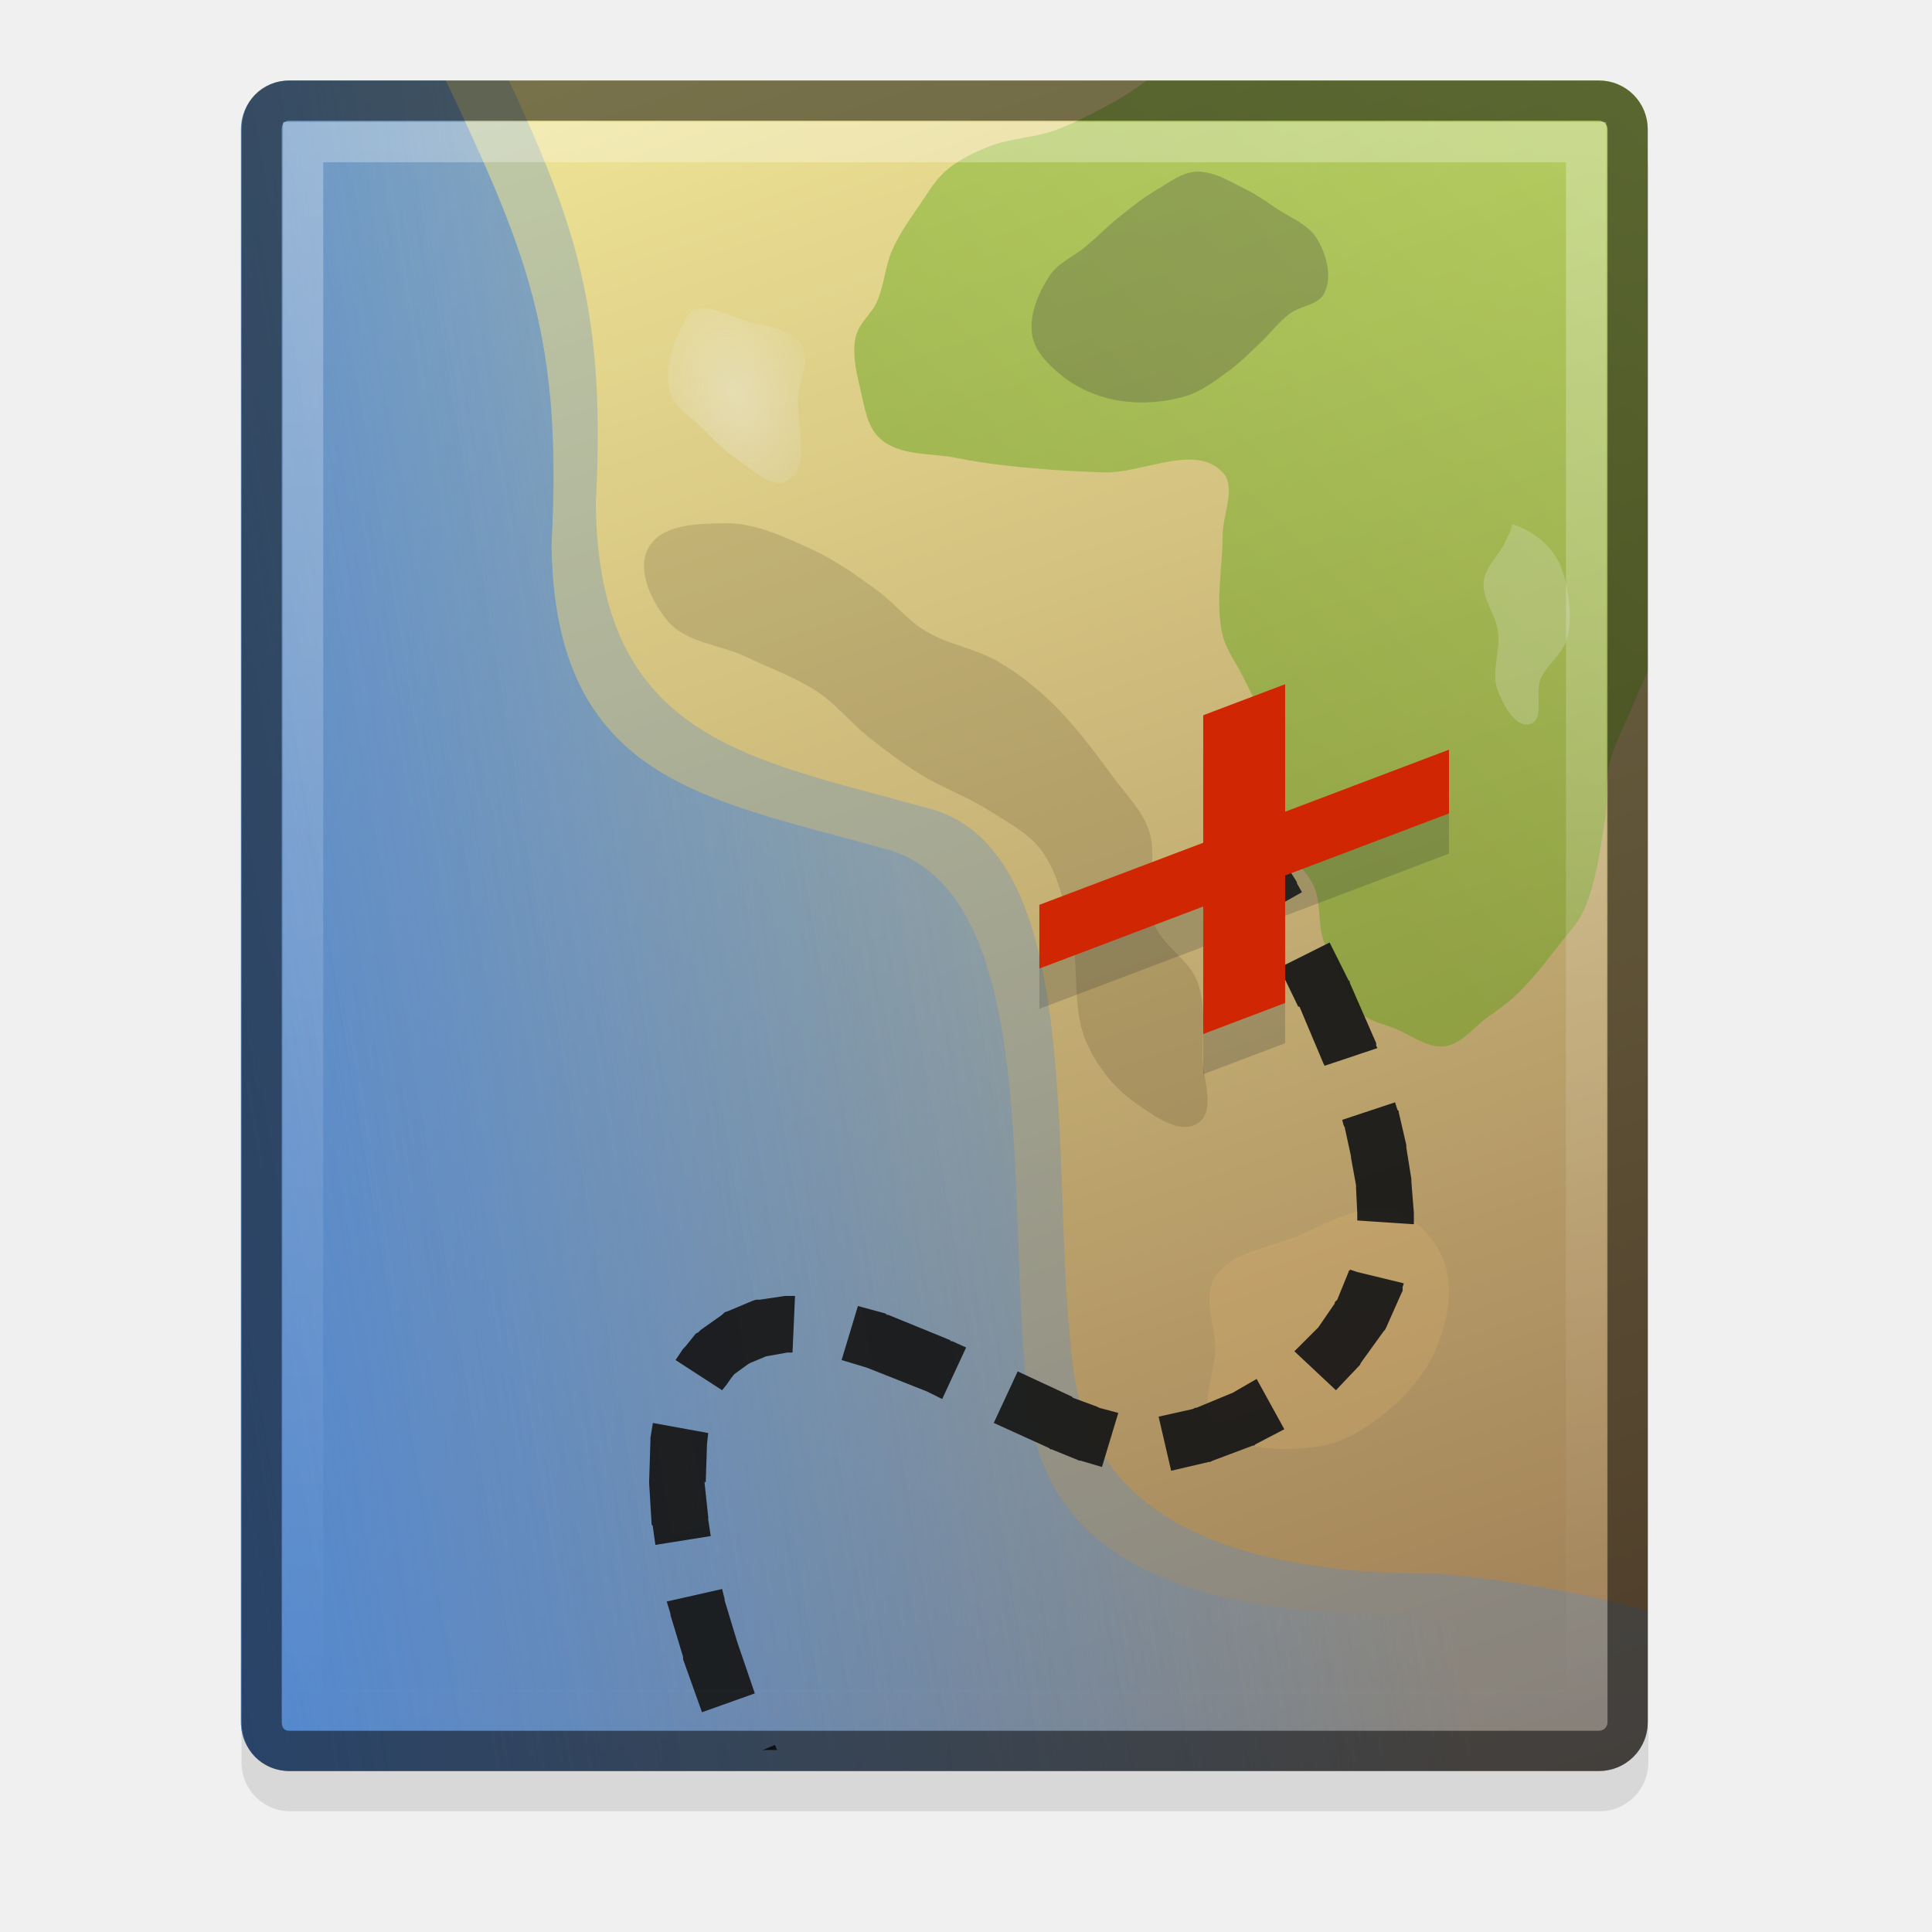
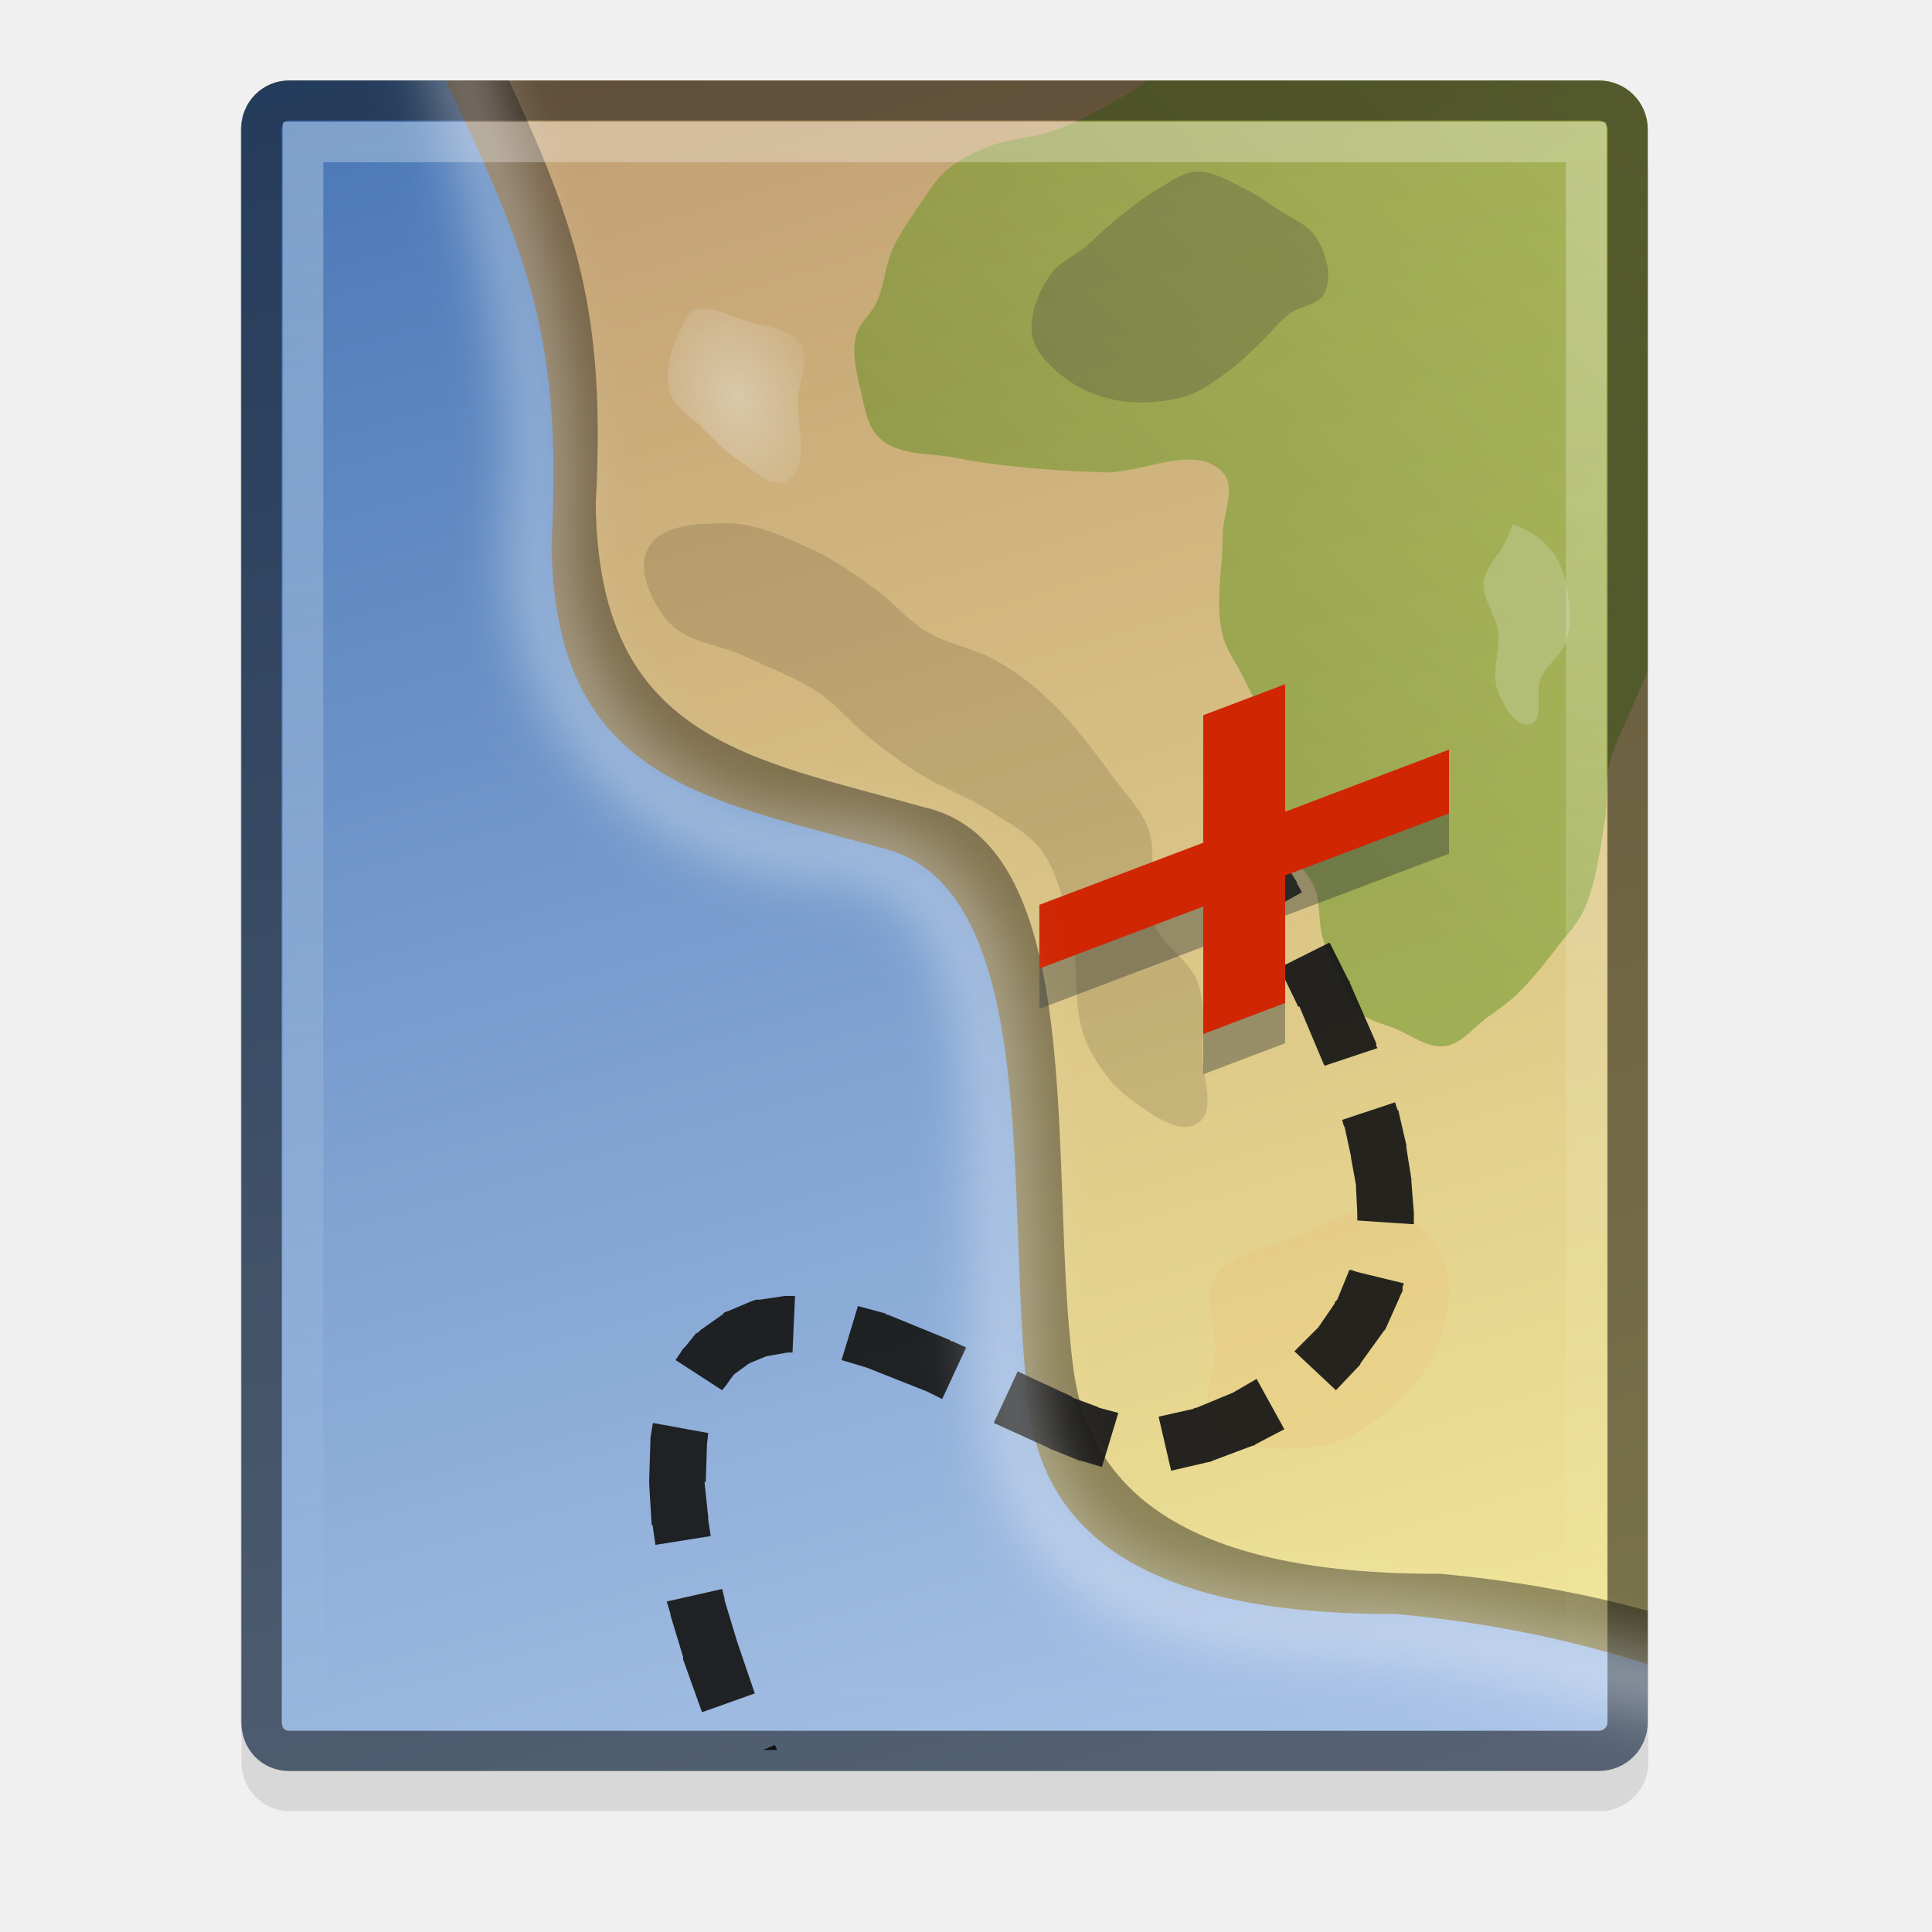
- <svg xmlns="http://www.w3.org/2000/svg" xmlns:xlink="http://www.w3.org/1999/xlink" viewBox="0 0 48 48" id="svg2" version="1.1">
+ <svg xmlns="http://www.w3.org/2000/svg" xmlns:xlink="http://www.w3.org/1999/xlink" version="1.1" id="svg2" viewBox="0 0 48 48">
  <defs id="defs4">
    <linearGradient id="linearGradient4493">
-       <stop id="stop4495" offset="0" style="stop-color:#5288d1;stop-opacity:1;" />
-       <stop id="stop4497" offset="1" style="stop-color:#5288d1;stop-opacity:0;" />
+       <stop style="stop-color:#2c61a7;stop-opacity:1" offset="0" id="stop4495" />
+       <stop style="stop-color:#acc5e8;stop-opacity:1" offset="1" id="stop4497" />
    </linearGradient>
-     <linearGradient id="1" y1="3" x1="40" y2="42.969" x2="39.906" gradientUnits="userSpaceOnUse">
-       <stop stop-color="#fff" id="stop12" />
-       <stop offset="1" stop-color="#fff" stop-opacity="0" id="stop14" />
-     </linearGradient>
-     <linearGradient id="linearGradient5643">
-       <stop id="stop5645" style="stop-color:#d22929;stop-opacity:1" offset="0" />
-       <stop id="stop5647" style="stop-color:#cc0000;stop-opacity:1" offset="1" />
+     <linearGradient gradientUnits="userSpaceOnUse" x2="39.906" y2="42.969" x1="40" y1="3" id="1">
+       <stop id="stop12" stop-color="#fff" />
+       <stop id="stop14" stop-opacity="0" stop-color="#fff" offset="1" />
    </linearGradient>
    <linearGradient id="linearGradient5620">
-       <stop id="stop5622" style="stop-color:#eeeeec;stop-opacity:1" offset="0" />
-       <stop id="stop5624" style="stop-color:#eeeeec;stop-opacity:0" offset="1" />
+       <stop offset="0" style="stop-color:#eeeeec;stop-opacity:1" id="stop5622" />
+       <stop offset="1" style="stop-color:#eeeeec;stop-opacity:0" id="stop5624" />
    </linearGradient>
    <linearGradient id="linearGradient5590">
-       <stop id="stop5592" style="stop-color:#89e034;stop-opacity:1" offset="0" />
-       <stop id="stop5594" style="stop-color:#4e9a06;stop-opacity:1" offset="1" />
+       <stop offset="0" style="stop-color:#89e034;stop-opacity:1" id="stop5592" />
+       <stop offset="1" style="stop-color:#418105;stop-opacity:1" id="stop5594" />
    </linearGradient>
    <linearGradient id="linearGradient10263">
-       <stop id="stop10265" style="stop-color:#8c6647;stop-opacity:1" offset="0" />
-       <stop id="stop10267" style="stop-color:#f7ef9c;stop-opacity:1" offset="1" />
+       <stop offset="0" style="stop-color:#b28867;stop-opacity:1" id="stop10265" />
+       <stop offset="1" style="stop-color:#f7ef9c;stop-opacity:1" id="stop10267" />
    </linearGradient>
    <mask id="mask5560">
-       <rect width="32" height="32" rx="5" x="0" y="-1.7382812e-05" id="rect5562" style="fill:#eeeeec;fill-opacity:1;stroke:none" />
+       <rect style="fill:#eeeeec;fill-opacity:1;stroke:none" id="rect5562" y="-1.7382812e-05" x="0" rx="5" height="32" width="32" />
    </mask>
-     <linearGradient gradientTransform="translate(-46.10169,8.762113)" x1="17.857" y1="7.213" x2="20.782" y2="14.112" id="linearGradient5649" xlink:href="#linearGradient5643" gradientUnits="userSpaceOnUse" />
-     <linearGradient gradientUnits="userSpaceOnUse" y2="-5.022" x2="19.074" y1="54.101" x1="39.551" id="linearGradient4415" xlink:href="#linearGradient10263" />
-     <linearGradient y2="15.48" x2="17.557" y1="-1.204" x1="33.016" gradientTransform="matrix(1.210644,0,0,1.281466,7.259394,-3)" gradientUnits="userSpaceOnUse" id="linearGradient4422" xlink:href="#linearGradient5590" />
-     <radialGradient r="1.705" fy="6.597" fx="8.476" cy="6.597" cx="8.476" gradientTransform="matrix(1.379756,-0.4090773,0.6016387,2.029236,2.630974,-0.08698869)" gradientUnits="userSpaceOnUse" id="radialGradient4438" xlink:href="#linearGradient5620" />
-     <mask id="mask4489" maskUnits="userSpaceOnUse">
-       <rect id="rect4491" ry="1.209" height="42" rx="1.209" y="2" x="5.986" width="34.951" style="fill:#ffffff;fill-opacity:1" />
+     <linearGradient xlink:href="#linearGradient10263" id="linearGradient4415" x1="19.618" y1="-14.848" x2="39.006" y2="48.063" gradientUnits="userSpaceOnUse" />
+     <linearGradient xlink:href="#linearGradient5590" id="linearGradient4422" gradientUnits="userSpaceOnUse" gradientTransform="matrix(1.210644,0,0,1.281466,7.259394,-3)" x1="33.016" y1="-1.204" x2="17.557" y2="15.48" />
+     <radialGradient xlink:href="#linearGradient5620" id="radialGradient4438" gradientUnits="userSpaceOnUse" gradientTransform="matrix(1.379756,-0.4090773,0.6016387,2.029236,2.630974,-0.08698869)" cx="8.476" cy="6.597" fx="8.476" fy="6.597" r="1.705" />
+     <mask maskUnits="userSpaceOnUse" id="mask4489">
+       <rect style="fill:#ffffff;fill-opacity:1" width="34.951" x="5.986" y="2" rx="1.209" height="42" ry="1.209" id="rect4491" />
    </mask>
-     <linearGradient gradientUnits="userSpaceOnUse" y2="33" x2="35" y1="38" x1="5" id="linearGradient4499" xlink:href="#linearGradient4493" />
+     <linearGradient xlink:href="#linearGradient4493" id="linearGradient4499" x1="2.966" y1="-11.424" x2="20.356" y2="49.068" gradientUnits="userSpaceOnUse" />
+     <filter height="1.084" y="-0.042" width="1.113" x="-0.056" id="filter4221" style="color-interpolation-filters:sRGB">
+       <feGaussianBlur id="feGaussianBlur4223" stdDeviation="0.743" />
+     </filter>
+     <clipPath id="clipPath4227" clipPathUnits="userSpaceOnUse">
+       <rect style="fill:#ffffff;fill-opacity:1" width="34.951" x="5.986" y="2" rx="1.209" height="42" ry="1.209" id="rect4229" />
+     </clipPath>
  </defs>
-   <rect width="34.951" x="6" opacity="0.1" y="3" rx="1.209" height="42" ry="1.209" id="rect16" />
-   <rect fill="url(#0)" style="fill:url(#linearGradient4415);fill-opacity:1" width="34.951" x="5.986" y="2" rx="1.209" height="42" ry="1.209" id="rect18" />
-   <path style="opacity:0.129;fill:#140d00;fill-opacity:1;stroke:none" id="path5613" d="m 24.799,16.437 c 0.48,0.279 0.926,0.628 1.33,1.018 0.589,0.57 1.079,1.245 1.571,1.909 0.302,0.408 0.685,0.783 0.846,1.273 0.238,0.723 -0.134,1.575 0.121,2.291 0.207,0.583 0.877,0.894 1.088,1.475 0.207,0.572 0.118,1.219 0.121,1.831 0.002,0.553 0.335,1.341 -0.096,1.657 -0.456,0.334 -1.133,-0.186 -1.596,-0.509 -0.525,-0.366 -0.953,-0.922 -1.209,-1.527 -0.347,-0.822 -0.151,-1.801 -0.363,-2.673 -0.171,-0.702 -0.308,-1.459 -0.725,-2.036 -0.332,-0.459 -0.861,-0.718 -1.33,-1.018 -0.539,-0.345 -1.149,-0.554 -1.692,-0.891 -0.448,-0.278 -0.874,-0.595 -1.288,-0.927 -0.434,-0.347 -0.791,-0.801 -1.25,-1.11 C 19.765,16.822 19.121,16.599 18.514,16.31 17.873,16.004 17.043,15.976 16.58,15.419 16.194,14.953 15.818,14.18 16.096,13.637 c 0.321,-0.626 1.259,-0.628 1.934,-0.636 0.733,-0.009 1.442,0.331 2.115,0.636 0.581,0.263 1.112,0.64 1.632,1.018 0.424,0.309 0.763,0.745 1.209,1.018 0.562,0.345 1.243,0.432 1.813,0.764 z" />
-   <path style="opacity:0.2;fill:#e9b96e;fill-opacity:1;stroke:none" id="path5609" d="m 33.933,30.05 c -0.589,0.109 -1.12,0.403 -1.662,0.64 -0.709,0.311 -1.674,0.402 -2.078,1.025 -0.333,0.513 -5e-6,1.195 -8e-6,1.793 -3e-6,0.64 -0.435,1.422 -8e-6,1.921 0.545,0.625 1.685,0.629 2.544,0.512 0.66,-0.09 1.256,-0.483 1.75,-0.897 0.541,-0.453 1.007,-1.027 1.247,-1.665 0.243,-0.647 0.382,-1.403 0.139,-2.049 -0.204,-0.542 -0.679,-1.047 -1.247,-1.281 -0.211,-0.087 -0.466,-0.042 -0.693,-2.5e-5 z" />
-   <g mask="url(#mask4489)" id="g4458">
-     <path id="path4434" d="m 11.723,0.041 c 2.335,4.942 3.376,6.96 3.079,12.471 0.061,5.877 3.828,6.327 8.16,7.544 4.137,0.944 3.07,9.048 3.695,13.857 0.344,2.967 2.582,5.211 9.122,5.187 7.045,0.652 9.829,3.009 14.743,4.513 L 44.518,61.319 -2.134,58.086 C -2.975,38.687 -3.788,19.287 -4.597,-0.113 l 3.541,-10.162 z" style="fill:#5288d1;fill-rule:evenodd;stroke:none;stroke-width:1px;stroke-linecap:butt;stroke-linejoin:miter;stroke-opacity:1;opacity:0.3" />
-     <path style="fill:url(#linearGradient4499);fill-rule:evenodd;stroke:none;stroke-width:1px;stroke-linecap:butt;stroke-linejoin:miter;stroke-opacity:1;fill-opacity:1" d="M 10.624,1.04 C 12.958,5.982 14,8 13.703,13.512 c 0.061,5.877 3.828,6.327 8.16,7.544 C 26,22 24.933,30.104 25.558,34.913 c 0.344,2.967 2.582,5.211 9.122,5.187 7.045,0.652 9.829,3.009 14.743,4.513 L 43.418,62.319 -3.233,59.086 C -4.075,39.687 -4.887,20.287 -5.697,0.886 l 3.541,-10.162 z" id="path4417" />
-     <path d="m 32.721,-3 c -0.157,0.114 -0.313,0.226 -0.454,0.36 -0.22,0.21 -0.381,0.437 -0.567,0.681 -0.188,0.246 -0.353,0.505 -0.53,0.761 -0.241,0.35 -0.498,0.705 -0.757,1.041 -0.187,0.243 -0.374,0.484 -0.567,0.721 -0.225,0.275 -0.438,0.584 -0.681,0.841 -0.243,0.257 -0.512,0.473 -0.794,0.681 -0.291,0.214 -0.591,0.392 -0.908,0.561 -0.415,0.22 -0.846,0.448 -1.286,0.601 -0.529,0.183 -1.108,0.188 -1.627,0.4 -0.376,0.154 -0.75,0.327 -1.059,0.601 -0.263,0.233 -0.441,0.547 -0.643,0.841 -0.244,0.356 -0.506,0.723 -0.681,1.121 -0.176,0.401 -0.201,0.881 -0.378,1.281 -0.143,0.323 -0.453,0.534 -0.53,0.881 -0.091,0.411 0.015,0.873 0.113,1.281 0.107,0.444 0.163,0.943 0.492,1.241 0.49,0.444 1.258,0.351 1.892,0.481 0.436,0.089 0.883,0.152 1.324,0.2 0.784,0.085 1.557,0.137 2.346,0.16 0.974,0.029 2.262,-0.729 2.951,0 0.346,0.366 0,1.044 0,1.562 0,0.833 -0.195,1.675 0,2.483 0.095,0.395 0.359,0.716 0.53,1.081 0.187,0.402 0.444,0.803 0.53,1.241 0.121,0.617 -0.135,1.268 0,1.882 0.089,0.406 0.32,0.769 0.53,1.121 0.199,0.333 0.527,0.562 0.681,0.921 0.173,0.403 0.093,0.902 0.227,1.322 0.111,0.345 0.29,0.64 0.454,0.961 0.145,0.285 0.228,0.623 0.454,0.841 0.233,0.224 0.576,0.28 0.87,0.4 0.409,0.167 0.814,0.499 1.248,0.441 0.412,-0.055 0.715,-0.475 1.059,-0.721 0.248,-0.177 0.497,-0.348 0.719,-0.561 0.393,-0.377 0.724,-0.807 1.059,-1.241 0.209,-0.271 0.463,-0.526 0.605,-0.841 0.312,-0.694 0.405,-1.486 0.53,-2.243 0.076,-0.461 0.005,-0.948 0.113,-1.402 0.135,-0.567 0.434,-1.061 0.643,-1.602 0.187,-0.484 0.464,-0.93 0.567,-1.442 0.11,-0.545 0.036,-1.126 0.076,-1.682 0.046,-0.631 0.084,-1.259 0.189,-1.882 0.064,-0.38 0.114,-0.77 0.265,-1.121 0.132,-0.307 0.348,-0.564 0.53,-0.841 0.17,-0.259 0.317,-0.54 0.53,-0.761 0.227,-0.235 0.525,-0.384 0.794,-0.561 C 43.881,8.896 44.173,8.709 44.487,8.533 44.984,8.254 45.502,8.01 46,7.732 L 46,3.407 C 46,-0.142 43.3,-3 39.947,-3 l -7.226,0 z" id="path5579" style="opacity:0.4;fill:url(#linearGradient4422);fill-opacity:1;stroke:none" />
-     <g id="g4448" transform="translate(57.60469,2.716137)">
-       <path transform="translate(-46.10169,8.762113)" style="color:#000000;font-style:normal;font-variant:normal;font-weight:normal;font-stretch:normal;font-size:medium;line-height:normal;font-family:Sans;-inkscape-font-specification:Sans;text-indent:0;text-align:start;text-decoration:none;text-decoration-line:none;letter-spacing:normal;word-spacing:normal;text-transform:none;direction:ltr;block-progression:tb;writing-mode:lr-tb;baseline-shift:baseline;text-anchor:start;display:inline;overflow:visible;visibility:visible;fill:#171717;fill-opacity:1;stroke:none;stroke-width:1.4;stroke-miterlimit:4;stroke-dasharray:none;marker:none;enable-background:accumulate" id="path5552" mask="url(#mask5560)" d="m 18.938,10.219 0.562,0.938 0.031,0.031 0.094,0.188 1.219,-0.688 -0.125,-0.219 0,-0.031 L 20.125,9.5 Z m 1.344,2.344 0.469,0.969 0.031,0 L 21.375,14.938 21.406,15 22.719,14.562 22.688,14.5 l 0,-0.031 0,-0.031 -0.656,-1.5 0,-0.031 L 22,12.875 21.531,11.938 Z m 1.562,3.781 0.031,0.125 0.031,0.062 0.156,0.719 0,0.031 0.125,0.688 0,0.062 0.031,0.625 0,0.094 0,0.094 1.406,0.094 0,-0.188 0,-0.031 0,-0.062 -0.062,-0.781 0,-0.031 0,-0.031 -0.125,-0.781 0,-0.031 0,-0.031 -0.188,-0.812 0,-0.031 -0.031,-0.031 -0.062,-0.188 z m 0.188,3.75 -0.031,0 0,0.031 -0.281,0.688 -0.062,0.062 0,0.031 L 21.25,21.5 l -0.094,0.094 -0.5,0.5 L 21.688,23.062 22.25,22.469 22.281,22.438 22.312,22.375 22.875,21.594 22.906,21.562 22.938,21.5 l 0.375,-0.844 0.031,-0.062 0,-0.094 L 23.375,20.406 22.219,20.125 22.031,20.062 Z M 7.375,20.812 l -0.094,0 -0.094,0.031 -0.594,0.25 L 6.5,21.125 l -0.062,0.062 -0.531,0.375 -0.062,0.062 -0.062,0.031 -0.25,0.312 L 5.5,22 5.469,22.031 5.281,22.312 6.438,23.062 6.562,22.906 6.625,22.812 6.719,22.688 6.75,22.656 l 0.344,-0.25 0.062,-0.031 0.375,-0.156 0.531,-0.094 0.125,0 0.062,-1.406 -0.094,0 -0.062,0 -0.094,0 z m 2.031,1.5 0.625,0.188 1.5,0.594 0.062,0.031 0.312,0.156 L 12.5,22 l -0.344,-0.156 -0.031,0 -0.031,-0.031 -1.531,-0.625 -0.031,0 L 10.5,21.156 9.812,20.969 Z m 3.781,1.562 1.375,0.625 0.031,0.031 0.031,0 0.688,0.281 0.031,0 L 15.875,24.969 16.281,23.625 15.812,23.5 15.75,23.469 15.156,23.25 15.125,23.219 l -1.344,-0.625 z m 5.938,-0.75 -0.906,0.375 -0.031,0 -0.062,0.031 -0.844,0.188 0.312,1.344 0.938,-0.219 0.031,0 0.062,-0.031 1,-0.375 0.031,0 0.031,-0.031 0.719,-0.375 -0.688,-1.25 z m -14.469,1.125 0,0.062 0,0.031 -0.031,0.969 0,0.031 0,0.031 0.062,1.031 0.031,0.031 0,0.031 0.062,0.438 1.375,-0.219 -0.062,-0.406 0,-0.062 L 6,25.344 l 0.031,0 0.031,-0.938 0.031,-0.281 -1.375,-0.25 z m 0.406,4.062 0.094,0.312 0,0.031 0.312,1.031 0,0.031 0,0.031 L 5.938,31.062 7.25,30.594 6.812,29.312 6.5,28.281 6.5,28.25 6.438,28 Z m 1.406,4.094 0.406,1 0,0.031 0.75,1.531 1.25,-0.594 -0.719,-1.5 0,-0.031 L 7.75,31.875 Z" />
-       <path style="opacity:0.23;fill:#2e3436;fill-opacity:1;stroke:none" id="path5651" d="m -27.711,16.054 0,3.168 -4.071,1.542 0,1.584 4.071,-1.542 0,3.168 2.035,-0.771 0,-3.168 4.071,-1.542 0,-1.584 -4.071,1.542 0,-3.168 -2.035,0.771 z" />
-       <path style="fill:#d02604;fill-opacity:1;stroke:none" id="rect5638" d="m -27.711,15.054 0,3.168 -4.071,1.542 0,1.584 4.071,-1.542 0,3.168 2.035,-0.771 0,-3.168 4.071,-1.542 0,-1.584 -4.071,1.542 0,-3.168 -2.035,0.771 z" />
+   <rect id="rect16" ry="1.209" height="42" rx="1.209" y="3" opacity="0.1" x="6" width="34.951" />
+   <rect id="rect18" ry="1.209" height="42" rx="1.209" y="2" x="5.986" width="34.951" style="fill:url(#linearGradient4415);fill-opacity:1" fill="url(#0)" />
+   <path d="m 24.799,16.437 c 0.48,0.279 0.926,0.628 1.33,1.018 0.589,0.57 1.079,1.245 1.571,1.909 0.302,0.408 0.685,0.783 0.846,1.273 0.238,0.723 -0.134,1.575 0.121,2.291 0.207,0.583 0.877,0.894 1.088,1.475 0.207,0.572 0.118,1.219 0.121,1.831 0.002,0.553 0.335,1.341 -0.096,1.657 -0.456,0.334 -1.133,-0.186 -1.596,-0.509 -0.525,-0.366 -0.953,-0.922 -1.209,-1.527 -0.347,-0.822 -0.151,-1.801 -0.363,-2.673 -0.171,-0.702 -0.308,-1.459 -0.725,-2.036 -0.332,-0.459 -0.861,-0.718 -1.33,-1.018 -0.539,-0.345 -1.149,-0.554 -1.692,-0.891 -0.448,-0.278 -0.874,-0.595 -1.288,-0.927 -0.434,-0.347 -0.791,-0.801 -1.25,-1.11 C 19.765,16.822 19.121,16.599 18.514,16.31 17.873,16.004 17.043,15.976 16.58,15.419 16.194,14.953 15.818,14.18 16.096,13.637 c 0.321,-0.626 1.259,-0.628 1.934,-0.636 0.733,-0.009 1.442,0.331 2.115,0.636 0.581,0.263 1.112,0.64 1.632,1.018 0.424,0.309 0.763,0.745 1.209,1.018 0.562,0.345 1.243,0.432 1.813,0.764 z" id="path5613" style="opacity:0.129;fill:#140d00;fill-opacity:1;stroke:none" />
+   <path d="m 33.933,30.05 c -0.589,0.109 -1.12,0.403 -1.662,0.64 -0.709,0.311 -1.674,0.402 -2.078,1.025 -0.333,0.513 -5e-6,1.195 -8e-6,1.793 -3e-6,0.64 -0.435,1.422 -8e-6,1.921 0.545,0.625 1.685,0.629 2.544,0.512 0.66,-0.09 1.256,-0.483 1.75,-0.897 0.541,-0.453 1.007,-1.027 1.247,-1.665 0.243,-0.647 0.382,-1.403 0.139,-2.049 -0.204,-0.542 -0.679,-1.047 -1.247,-1.281 -0.211,-0.087 -0.466,-0.042 -0.693,-2.5e-5 z" id="path5609" style="opacity:0.2;fill:#e9b96e;fill-opacity:1;stroke:none" />
+   <g id="g4458" mask="url(#mask4489)">
+     <path style="fill:#000000;fill-rule:evenodd;stroke:none;stroke-width:1px;stroke-linecap:butt;stroke-linejoin:miter;stroke-opacity:1;opacity:0.4;fill-opacity:1" d="m 11.723,0.041 c 2.335,4.942 3.376,6.96 3.079,12.471 0.061,5.877 3.828,6.327 8.16,7.544 4.137,0.944 3.07,9.048 3.695,13.857 0.344,2.967 2.582,5.211 9.122,5.187 7.045,0.652 9.829,3.009 14.743,4.513 L 44.518,61.319 -2.134,58.086 C -2.975,38.687 -3.788,19.287 -4.597,-0.113 l 3.541,-10.162 z" id="path4434" />
+     <path id="path4417" d="M 10.624,1.04 C 12.958,5.982 14,8 13.703,13.512 c 0.061,5.877 3.828,6.327 8.16,7.544 C 26,22 24.933,30.104 25.558,34.913 c 0.344,2.967 2.582,5.211 9.122,5.187 7.045,0.652 9.829,3.009 14.743,4.513 L 43.418,62.319 -3.233,59.086 C -4.075,39.687 -4.887,20.287 -5.697,0.886 l 3.541,-10.162 z" style="fill:url(#linearGradient4499);fill-rule:evenodd;stroke:none;stroke-width:1px;stroke-linecap:butt;stroke-linejoin:miter;stroke-opacity:1;fill-opacity:1" />
+     <path style="opacity:0.4;fill:url(#linearGradient4422);fill-opacity:1;stroke:none" id="path5579" d="m 32.721,-3 c -0.157,0.114 -0.313,0.226 -0.454,0.36 -0.22,0.21 -0.381,0.437 -0.567,0.681 -0.188,0.246 -0.353,0.505 -0.53,0.761 -0.241,0.35 -0.498,0.705 -0.757,1.041 -0.187,0.243 -0.374,0.484 -0.567,0.721 -0.225,0.275 -0.438,0.584 -0.681,0.841 -0.243,0.257 -0.512,0.473 -0.794,0.681 -0.291,0.214 -0.591,0.392 -0.908,0.561 -0.415,0.22 -0.846,0.448 -1.286,0.601 -0.529,0.183 -1.108,0.188 -1.627,0.4 -0.376,0.154 -0.75,0.327 -1.059,0.601 -0.263,0.233 -0.441,0.547 -0.643,0.841 -0.244,0.356 -0.506,0.723 -0.681,1.121 -0.176,0.401 -0.201,0.881 -0.378,1.281 -0.143,0.323 -0.453,0.534 -0.53,0.881 -0.091,0.411 0.015,0.873 0.113,1.281 0.107,0.444 0.163,0.943 0.492,1.241 0.49,0.444 1.258,0.351 1.892,0.481 0.436,0.089 0.883,0.152 1.324,0.2 0.784,0.085 1.557,0.137 2.346,0.16 0.974,0.029 2.262,-0.729 2.951,0 0.346,0.366 0,1.044 0,1.562 0,0.833 -0.195,1.675 0,2.483 0.095,0.395 0.359,0.716 0.53,1.081 0.187,0.402 0.444,0.803 0.53,1.241 0.121,0.617 -0.135,1.268 0,1.882 0.089,0.406 0.32,0.769 0.53,1.121 0.199,0.333 0.527,0.562 0.681,0.921 0.173,0.403 0.093,0.902 0.227,1.322 0.111,0.345 0.29,0.64 0.454,0.961 0.145,0.285 0.228,0.623 0.454,0.841 0.233,0.224 0.576,0.28 0.87,0.4 0.409,0.167 0.814,0.499 1.248,0.441 0.412,-0.055 0.715,-0.475 1.059,-0.721 0.248,-0.177 0.497,-0.348 0.719,-0.561 0.393,-0.377 0.724,-0.807 1.059,-1.241 0.209,-0.271 0.463,-0.526 0.605,-0.841 0.312,-0.694 0.405,-1.486 0.53,-2.243 0.076,-0.461 0.005,-0.948 0.113,-1.402 0.135,-0.567 0.434,-1.061 0.643,-1.602 0.187,-0.484 0.464,-0.93 0.567,-1.442 0.11,-0.545 0.036,-1.126 0.076,-1.682 0.046,-0.631 0.084,-1.259 0.189,-1.882 0.064,-0.38 0.114,-0.77 0.265,-1.121 0.132,-0.307 0.348,-0.564 0.53,-0.841 0.17,-0.259 0.317,-0.54 0.53,-0.761 0.227,-0.235 0.525,-0.384 0.794,-0.561 C 43.881,8.896 44.173,8.709 44.487,8.533 44.984,8.254 45.502,8.01 46,7.732 L 46,3.407 C 46,-0.142 43.3,-3 39.947,-3 l -7.226,0 z" />
+     <g transform="translate(57.60469,2.716137)" id="g4448">
+       <path d="m 18.938,10.219 0.562,0.938 0.031,0.031 0.094,0.188 1.219,-0.688 -0.125,-0.219 0,-0.031 L 20.125,9.5 Z m 1.344,2.344 0.469,0.969 0.031,0 L 21.375,14.938 21.406,15 22.719,14.562 22.688,14.5 l 0,-0.031 0,-0.031 -0.656,-1.5 0,-0.031 L 22,12.875 21.531,11.938 Z m 1.562,3.781 0.031,0.125 0.031,0.062 0.156,0.719 0,0.031 0.125,0.688 0,0.062 0.031,0.625 0,0.094 0,0.094 1.406,0.094 0,-0.188 0,-0.031 0,-0.062 -0.062,-0.781 0,-0.031 0,-0.031 -0.125,-0.781 0,-0.031 0,-0.031 -0.188,-0.812 0,-0.031 -0.031,-0.031 -0.062,-0.188 z m 0.188,3.75 -0.031,0 0,0.031 -0.281,0.688 -0.062,0.062 0,0.031 L 21.25,21.5 l -0.094,0.094 -0.5,0.5 L 21.688,23.062 22.25,22.469 22.281,22.438 22.312,22.375 22.875,21.594 22.906,21.562 22.938,21.5 l 0.375,-0.844 0.031,-0.062 0,-0.094 L 23.375,20.406 22.219,20.125 22.031,20.062 Z M 7.375,20.812 l -0.094,0 -0.094,0.031 -0.594,0.25 L 6.5,21.125 l -0.062,0.062 -0.531,0.375 -0.062,0.062 -0.062,0.031 -0.25,0.312 L 5.5,22 5.469,22.031 5.281,22.312 6.438,23.062 6.562,22.906 6.625,22.812 6.719,22.688 6.75,22.656 l 0.344,-0.25 0.062,-0.031 0.375,-0.156 0.531,-0.094 0.125,0 0.062,-1.406 -0.094,0 -0.062,0 -0.094,0 z m 2.031,1.5 0.625,0.188 1.5,0.594 0.062,0.031 0.312,0.156 L 12.5,22 l -0.344,-0.156 -0.031,0 -0.031,-0.031 -1.531,-0.625 -0.031,0 L 10.5,21.156 9.812,20.969 Z m 3.781,1.562 1.375,0.625 0.031,0.031 0.031,0 0.688,0.281 0.031,0 L 15.875,24.969 16.281,23.625 15.812,23.5 15.75,23.469 15.156,23.25 15.125,23.219 l -1.344,-0.625 z m 5.938,-0.75 -0.906,0.375 -0.031,0 -0.062,0.031 -0.844,0.188 0.312,1.344 0.938,-0.219 0.031,0 0.062,-0.031 1,-0.375 0.031,0 0.031,-0.031 0.719,-0.375 -0.688,-1.25 z m -14.469,1.125 0,0.062 0,0.031 -0.031,0.969 0,0.031 0,0.031 0.062,1.031 0.031,0.031 0,0.031 0.062,0.438 1.375,-0.219 -0.062,-0.406 0,-0.062 L 6,25.344 l 0.031,0 0.031,-0.938 0.031,-0.281 -1.375,-0.25 z m 0.406,4.062 0.094,0.312 0,0.031 0.312,1.031 0,0.031 0,0.031 L 5.938,31.062 7.25,30.594 6.812,29.312 6.5,28.281 6.5,28.25 6.438,28 Z m 1.406,4.094 0.406,1 0,0.031 0.75,1.531 1.25,-0.594 -0.719,-1.5 0,-0.031 L 7.75,31.875 Z" mask="url(#mask5560)" id="path5552" style="color:#000000;font-style:normal;font-variant:normal;font-weight:normal;font-stretch:normal;font-size:medium;line-height:normal;font-family:Sans;-inkscape-font-specification:Sans;text-indent:0;text-align:start;text-decoration:none;text-decoration-line:none;letter-spacing:normal;word-spacing:normal;text-transform:none;direction:ltr;block-progression:tb;writing-mode:lr-tb;baseline-shift:baseline;text-anchor:start;display:inline;overflow:visible;visibility:visible;fill:#171717;fill-opacity:1;stroke:none;stroke-width:1.4;stroke-miterlimit:4;stroke-dasharray:none;marker:none;enable-background:accumulate" transform="translate(-46.10169,8.762113)" />
+       <path d="m -27.711,16.054 0,3.168 -4.071,1.542 0,1.584 4.071,-1.542 0,3.168 2.035,-0.771 0,-3.168 4.071,-1.542 0,-1.584 -4.071,1.542 0,-3.168 -2.035,0.771 z" id="path5651" style="opacity:0.4;fill:#2e3436;fill-opacity:1;stroke:none" />
+       <path d="m -27.711,15.054 0,3.168 -4.071,1.542 0,1.584 4.071,-1.542 0,3.168 2.035,-0.771 0,-3.168 4.071,-1.542 0,-1.584 -4.071,1.542 0,-3.168 -2.035,0.771 z" id="rect5638" style="fill:#d02604;fill-opacity:1;stroke:none" />
    </g>
  </g>
-   <path id="path22" d="M 7.188,2.5 C 6.784,2.5 6.5,2.8 6.5,3.219 l 0,39.562 C 6.5,43.2 6.784,43.5 7.188,43.5 l 32.531,0 c 0.404,0 0.719,-0.315 0.719,-0.719 l 0,-39.562 C 40.438,2.815 40.123,2.5 39.719,2.5 L 7.188,2.5 Z" style="opacity:0.5;fill:none;stroke:#000000" />
-   <path id="path24" d="m 7.531,3.531 0,38.938 31.875,0 0,-38.938 -31.875,0 z" style="opacity:0.3;fill:none;stroke:url(#1)" />
-   <g id="g4769" transform="translate(-46.10169,-1012.1)" />
-   <g id="g92" transform="matrix(1.25,0,0,-1.25,-82.81335,-211.1482)" />
-   <g id="g5994" transform="matrix(0.9999647,0.00840255,-0.00840255,0.9999647,-339.7212,-1500.582)">
+   <path style="opacity:0.5;fill:none;stroke:#000000" d="M 7.188,2.5 C 6.784,2.5 6.5,2.8 6.5,3.219 l 0,39.562 C 6.5,43.2 6.784,43.5 7.188,43.5 l 32.531,0 c 0.404,0 0.719,-0.315 0.719,-0.719 l 0,-39.562 C 40.438,2.815 40.123,2.5 39.719,2.5 L 7.188,2.5 Z" id="path22" />
+   <path style="opacity:0.3;fill:none;stroke:url(#1)" d="m 7.531,3.531 0,38.938 31.875,0 0,-38.938 -31.875,0 z" id="path24" />
+   <g transform="translate(-46.10169,-1012.1)" id="g4769" />
+   <g transform="matrix(1.25,0,0,-1.25,-82.81335,-211.1482)" id="g92" />
+   <g transform="matrix(0.9999647,0.00840255,-0.00840255,0.9999647,-339.7212,-1500.582)" id="g5994">
    <g id="g5997">
      <g id="g6000" />
    </g>
  </g>
-   <g id="g6048-7" transform="matrix(0.1953104,0.3917512,-0.3917512,0.1953104,338.4311,-1294.058)">
-     <g id="g5994-5-1" transform="matrix(0.777314,0.02685647,-0.02685647,0.777314,98.33631,91.76745)">
+   <g transform="matrix(0.1953104,0.3917512,-0.3917512,0.1953104,338.4311,-1294.058)" id="g6048-7">
+     <g transform="matrix(0.777314,0.02685647,-0.02685647,0.777314,98.33631,91.76745)" id="g5994-5-1">
      <g id="g5997-3-3">
        <g id="g6000-3-6" />
      </g>
    </g>
  </g>
-   <g id="g92-6" transform="matrix(1.25,0,0,-1.25,-225.7201,-145.8122)" />
-   <g id="g5994-56" transform="matrix(0.9999647,0.00840255,-0.00840255,0.9999647,-482.628,-1435.246)">
+   <g transform="matrix(1.25,0,0,-1.25,-225.7201,-145.8122)" id="g92-6" />
+   <g transform="matrix(0.9999647,0.00840255,-0.00840255,0.9999647,-482.628,-1435.246)" id="g5994-56">
    <g id="g5997-9">
      <g id="g6000-37" />
    </g>
  </g>
-   <g id="g6048-7-4" transform="matrix(0.1953104,0.3917512,-0.3917512,0.1953104,195.5243,-1228.722)">
-     <g id="g5994-5-1-5" transform="matrix(0.777314,0.02685647,-0.02685647,0.777314,98.33631,91.76745)">
+   <g transform="matrix(0.1953104,0.3917512,-0.3917512,0.1953104,195.5243,-1228.722)" id="g6048-7-4">
+     <g transform="matrix(0.777314,0.02685647,-0.02685647,0.777314,98.33631,91.76745)" id="g5994-5-1-5">
      <g id="g5997-3-3-2">
        <g id="g6000-3-6-5" />
      </g>
    </g>
  </g>
-   <g id="g5325" transform="translate(-45.50144,8.262133)" />
-   <path style="opacity:0.27;fill:#3e3e3d;fill-opacity:1;stroke:none" id="path5605" d="m 29.721,4.266 c -0.356,0.015 -0.666,0.263 -0.974,0.443 -0.347,0.202 -0.661,0.457 -0.974,0.708 -0.277,0.223 -0.525,0.479 -0.797,0.708 -0.289,0.244 -0.675,0.395 -0.886,0.708 -0.291,0.434 -0.532,0.99 -0.443,1.505 0.068,0.396 0.399,0.719 0.708,0.974 0.377,0.311 0.849,0.526 1.328,0.62 0.58,0.114 1.205,0.08 1.771,-0.089 0.393,-0.117 0.731,-0.379 1.063,-0.62 0.288,-0.209 0.538,-0.465 0.797,-0.708 0.243,-0.229 0.445,-0.503 0.708,-0.708 0.271,-0.212 0.736,-0.221 0.886,-0.531 0.194,-0.402 0.049,-0.943 -0.177,-1.328 -0.224,-0.382 -0.698,-0.547 -1.063,-0.797 -0.23,-0.157 -0.458,-0.321 -0.708,-0.443 -0.395,-0.191 -0.801,-0.461 -1.24,-0.443 z" />
-   <path style="opacity:0.219;fill:#eeeeec;stroke:none" id="path5607" d="m 37.571,13.029 c -0.027,0.157 -0.109,0.299 -0.177,0.443 -0.158,0.335 -0.491,0.607 -0.531,0.974 -0.047,0.427 0.295,0.814 0.354,1.24 0.069,0.491 -0.187,1.028 0,1.487 0.143,0.352 0.431,0.917 0.797,0.815 0.373,-0.104 0.109,-0.777 0.266,-1.131 0.148,-0.335 0.494,-0.562 0.62,-0.906 0.102,-0.279 0.116,-0.59 0.089,-0.886 -0.042,-0.449 -0.12,-0.929 -0.379,-1.298 -0.241,-0.343 -0.619,-0.609 -1.018,-0.739 -0.006,-0.002 -0.015,-0.005 -0.02,0 z" />
-   <path style="opacity:0.421;fill:url(#radialGradient4438);fill-opacity:1;stroke:none" id="path5611" d="m 17.258,7.694 c -0.089,0.025 -0.157,0.11 -0.203,0.19 -0.313,0.548 -0.576,1.236 -0.417,1.846 0.1,0.384 0.516,0.605 0.797,0.886 0.281,0.281 0.551,0.583 0.886,0.797 0.379,0.242 0.849,0.754 1.24,0.531 0.616,-0.352 0.201,-1.405 0.27,-2.11 0.041,-0.417 0.302,-0.896 0.084,-1.255 -0.268,-0.441 -0.926,-0.462 -1.417,-0.62 -0.402,-0.13 -0.833,-0.379 -1.24,-0.266 z" />
+   <g transform="translate(-45.50144,8.262133)" id="g5325" />
+   <path d="m 29.721,4.266 c -0.356,0.015 -0.666,0.263 -0.974,0.443 -0.347,0.202 -0.661,0.457 -0.974,0.708 -0.277,0.223 -0.525,0.479 -0.797,0.708 -0.289,0.244 -0.675,0.395 -0.886,0.708 -0.291,0.434 -0.532,0.99 -0.443,1.505 0.068,0.396 0.399,0.719 0.708,0.974 0.377,0.311 0.849,0.526 1.328,0.62 0.58,0.114 1.205,0.08 1.771,-0.089 0.393,-0.117 0.731,-0.379 1.063,-0.62 0.288,-0.209 0.538,-0.465 0.797,-0.708 0.243,-0.229 0.445,-0.503 0.708,-0.708 0.271,-0.212 0.736,-0.221 0.886,-0.531 0.194,-0.402 0.049,-0.943 -0.177,-1.328 -0.224,-0.382 -0.698,-0.547 -1.063,-0.797 -0.23,-0.157 -0.458,-0.321 -0.708,-0.443 -0.395,-0.191 -0.801,-0.461 -1.24,-0.443 z" id="path5605" style="opacity:0.27;fill:#3e3e3d;fill-opacity:1;stroke:none" />
+   <path d="m 37.571,13.029 c -0.027,0.157 -0.109,0.299 -0.177,0.443 -0.158,0.335 -0.491,0.607 -0.531,0.974 -0.047,0.427 0.295,0.814 0.354,1.24 0.069,0.491 -0.187,1.028 0,1.487 0.143,0.352 0.431,0.917 0.797,0.815 0.373,-0.104 0.109,-0.777 0.266,-1.131 0.148,-0.335 0.494,-0.562 0.62,-0.906 0.102,-0.279 0.116,-0.59 0.089,-0.886 -0.042,-0.449 -0.12,-0.929 -0.379,-1.298 -0.241,-0.343 -0.619,-0.609 -1.018,-0.739 -0.006,-0.002 -0.015,-0.005 -0.02,0 z" id="path5607" style="opacity:0.219;fill:#eeeeec;stroke:none" />
+   <path d="m 17.258,7.694 c -0.089,0.025 -0.157,0.11 -0.203,0.19 -0.313,0.548 -0.576,1.236 -0.417,1.846 0.1,0.384 0.516,0.605 0.797,0.886 0.281,0.281 0.551,0.583 0.886,0.797 0.379,0.242 0.849,0.754 1.24,0.531 0.616,-0.352 0.201,-1.405 0.27,-2.11 0.041,-0.417 0.302,-0.896 0.084,-1.255 -0.268,-0.441 -0.926,-0.462 -1.417,-0.62 -0.402,-0.13 -0.833,-0.379 -1.24,-0.266 z" id="path5611" style="opacity:0.421;fill:url(#radialGradient4438);fill-opacity:1;stroke:none" />
+   <path clip-path="url(#clipPath4227)" id="path4195" d="M 42.398,42.107 C 39.198,41.446 36.24,40.381 32.649,40.372 28.513,40.101 24.719,39.312 25.007,32.334 24.748,25.675 24.904,20.882 20.032,21.059 15.356,20.566 13.267,16.686 13.366,13.363 13.77,8.4 12.009,3.977 10.779,-0.578" style="fill:none;fill-rule:evenodd;stroke:#ffffff;stroke-width:1px;stroke-linecap:butt;stroke-linejoin:miter;stroke-opacity:1;opacity:0.53;filter:url(#filter4221)" />
</svg>
